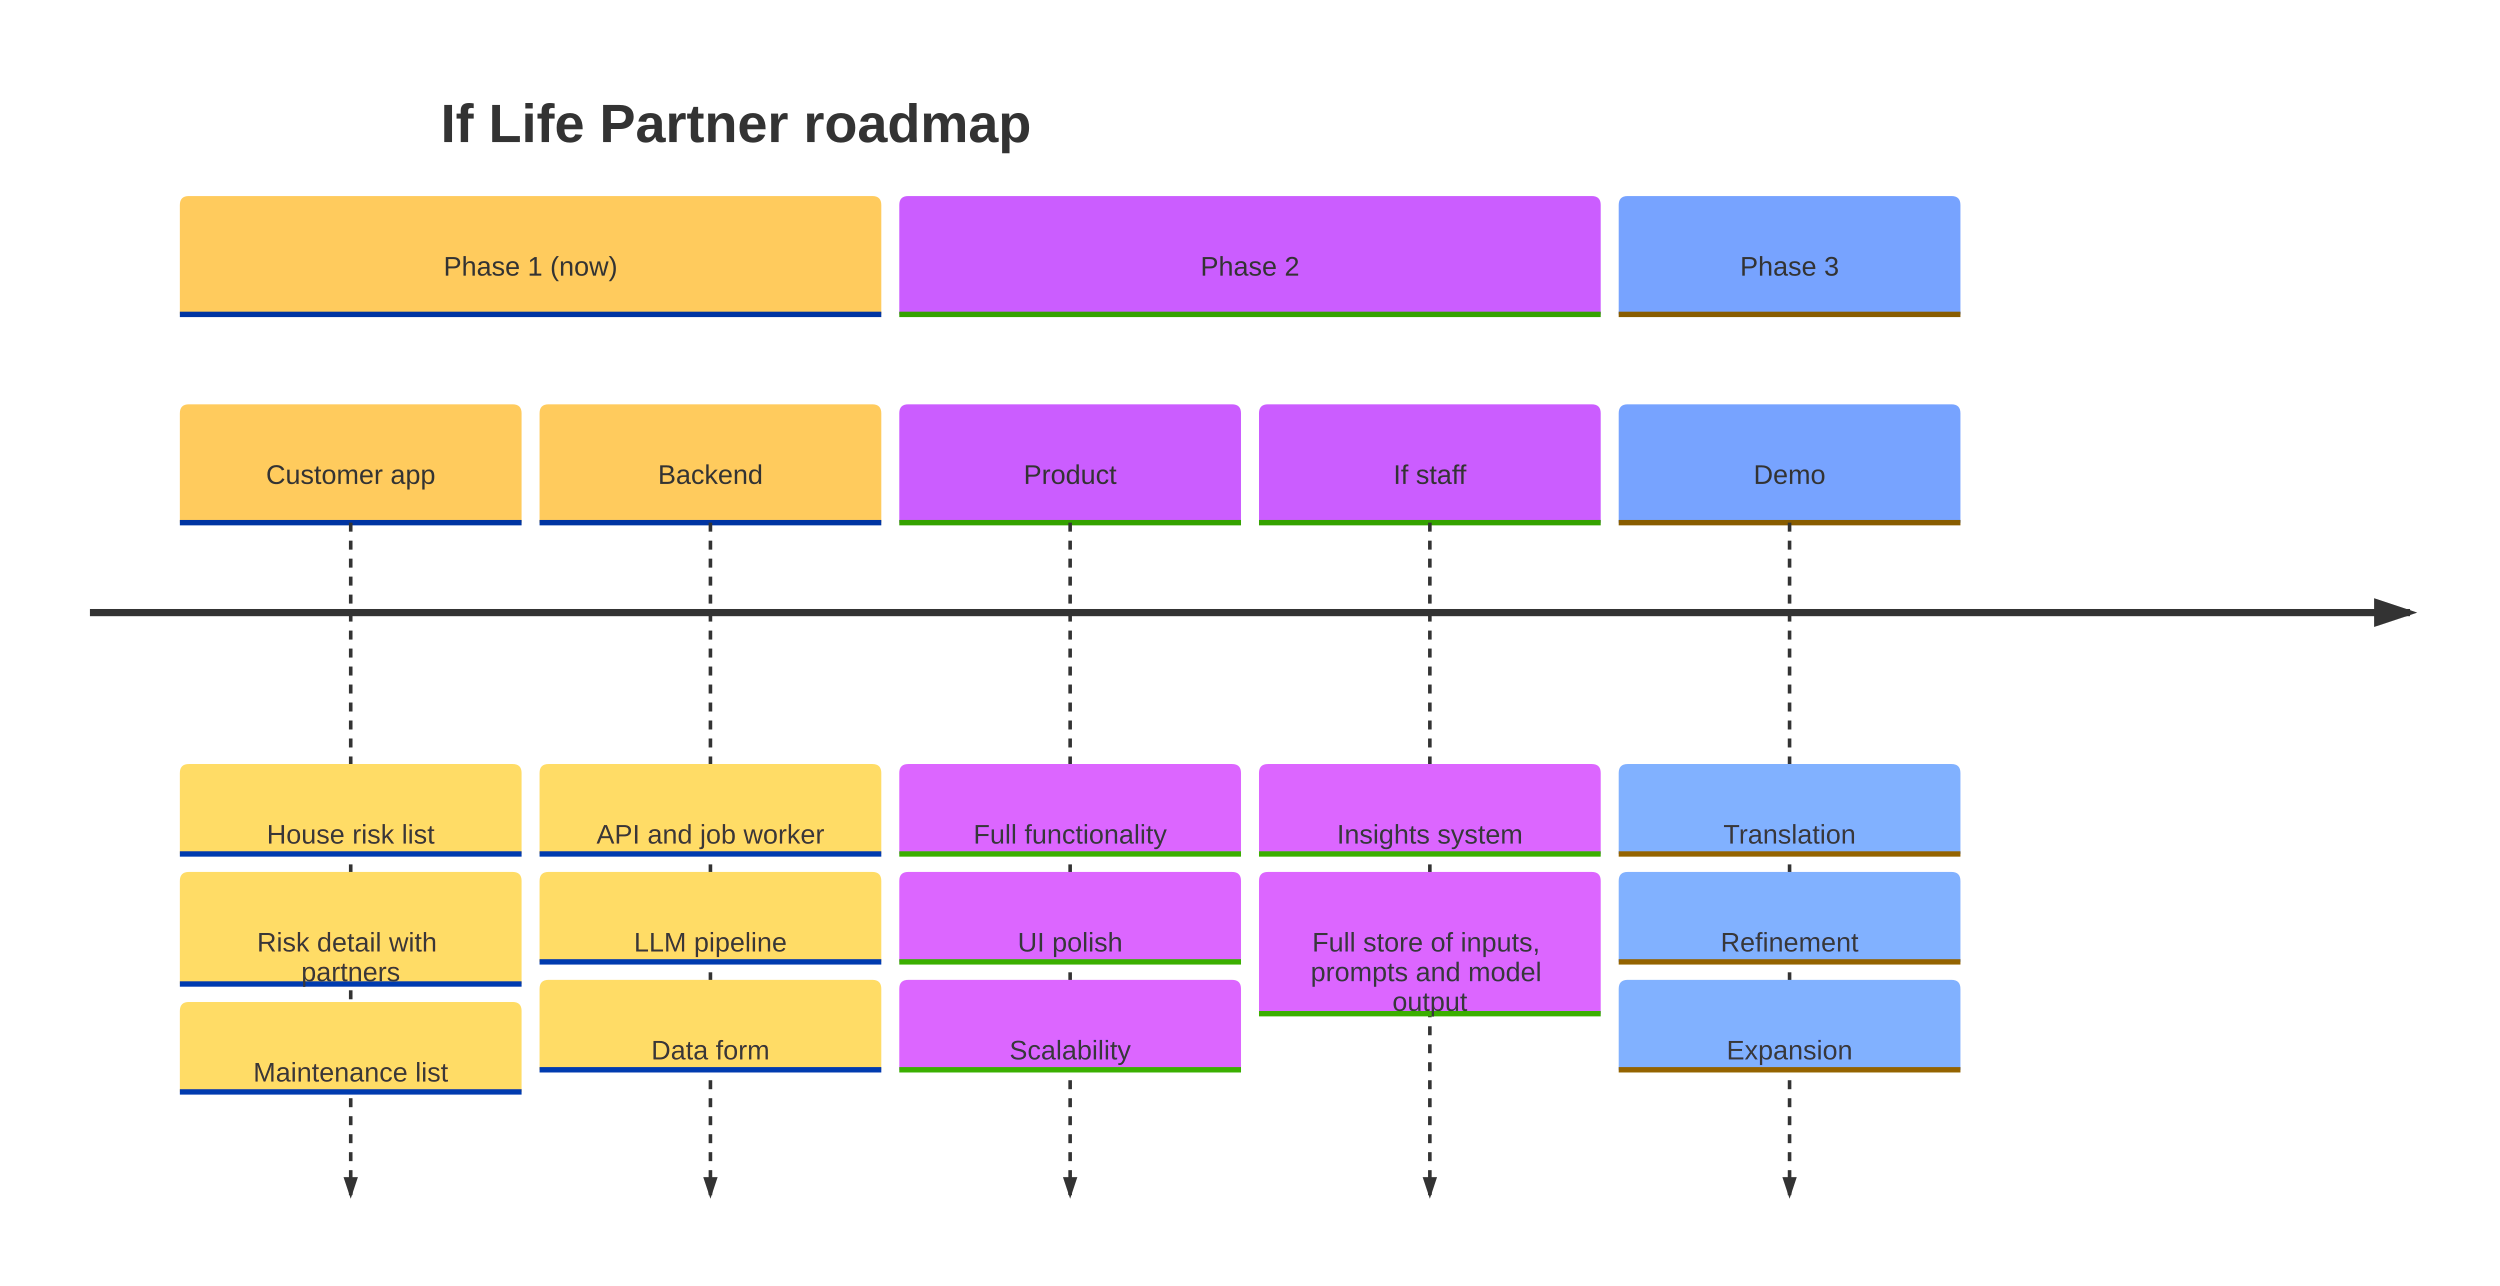
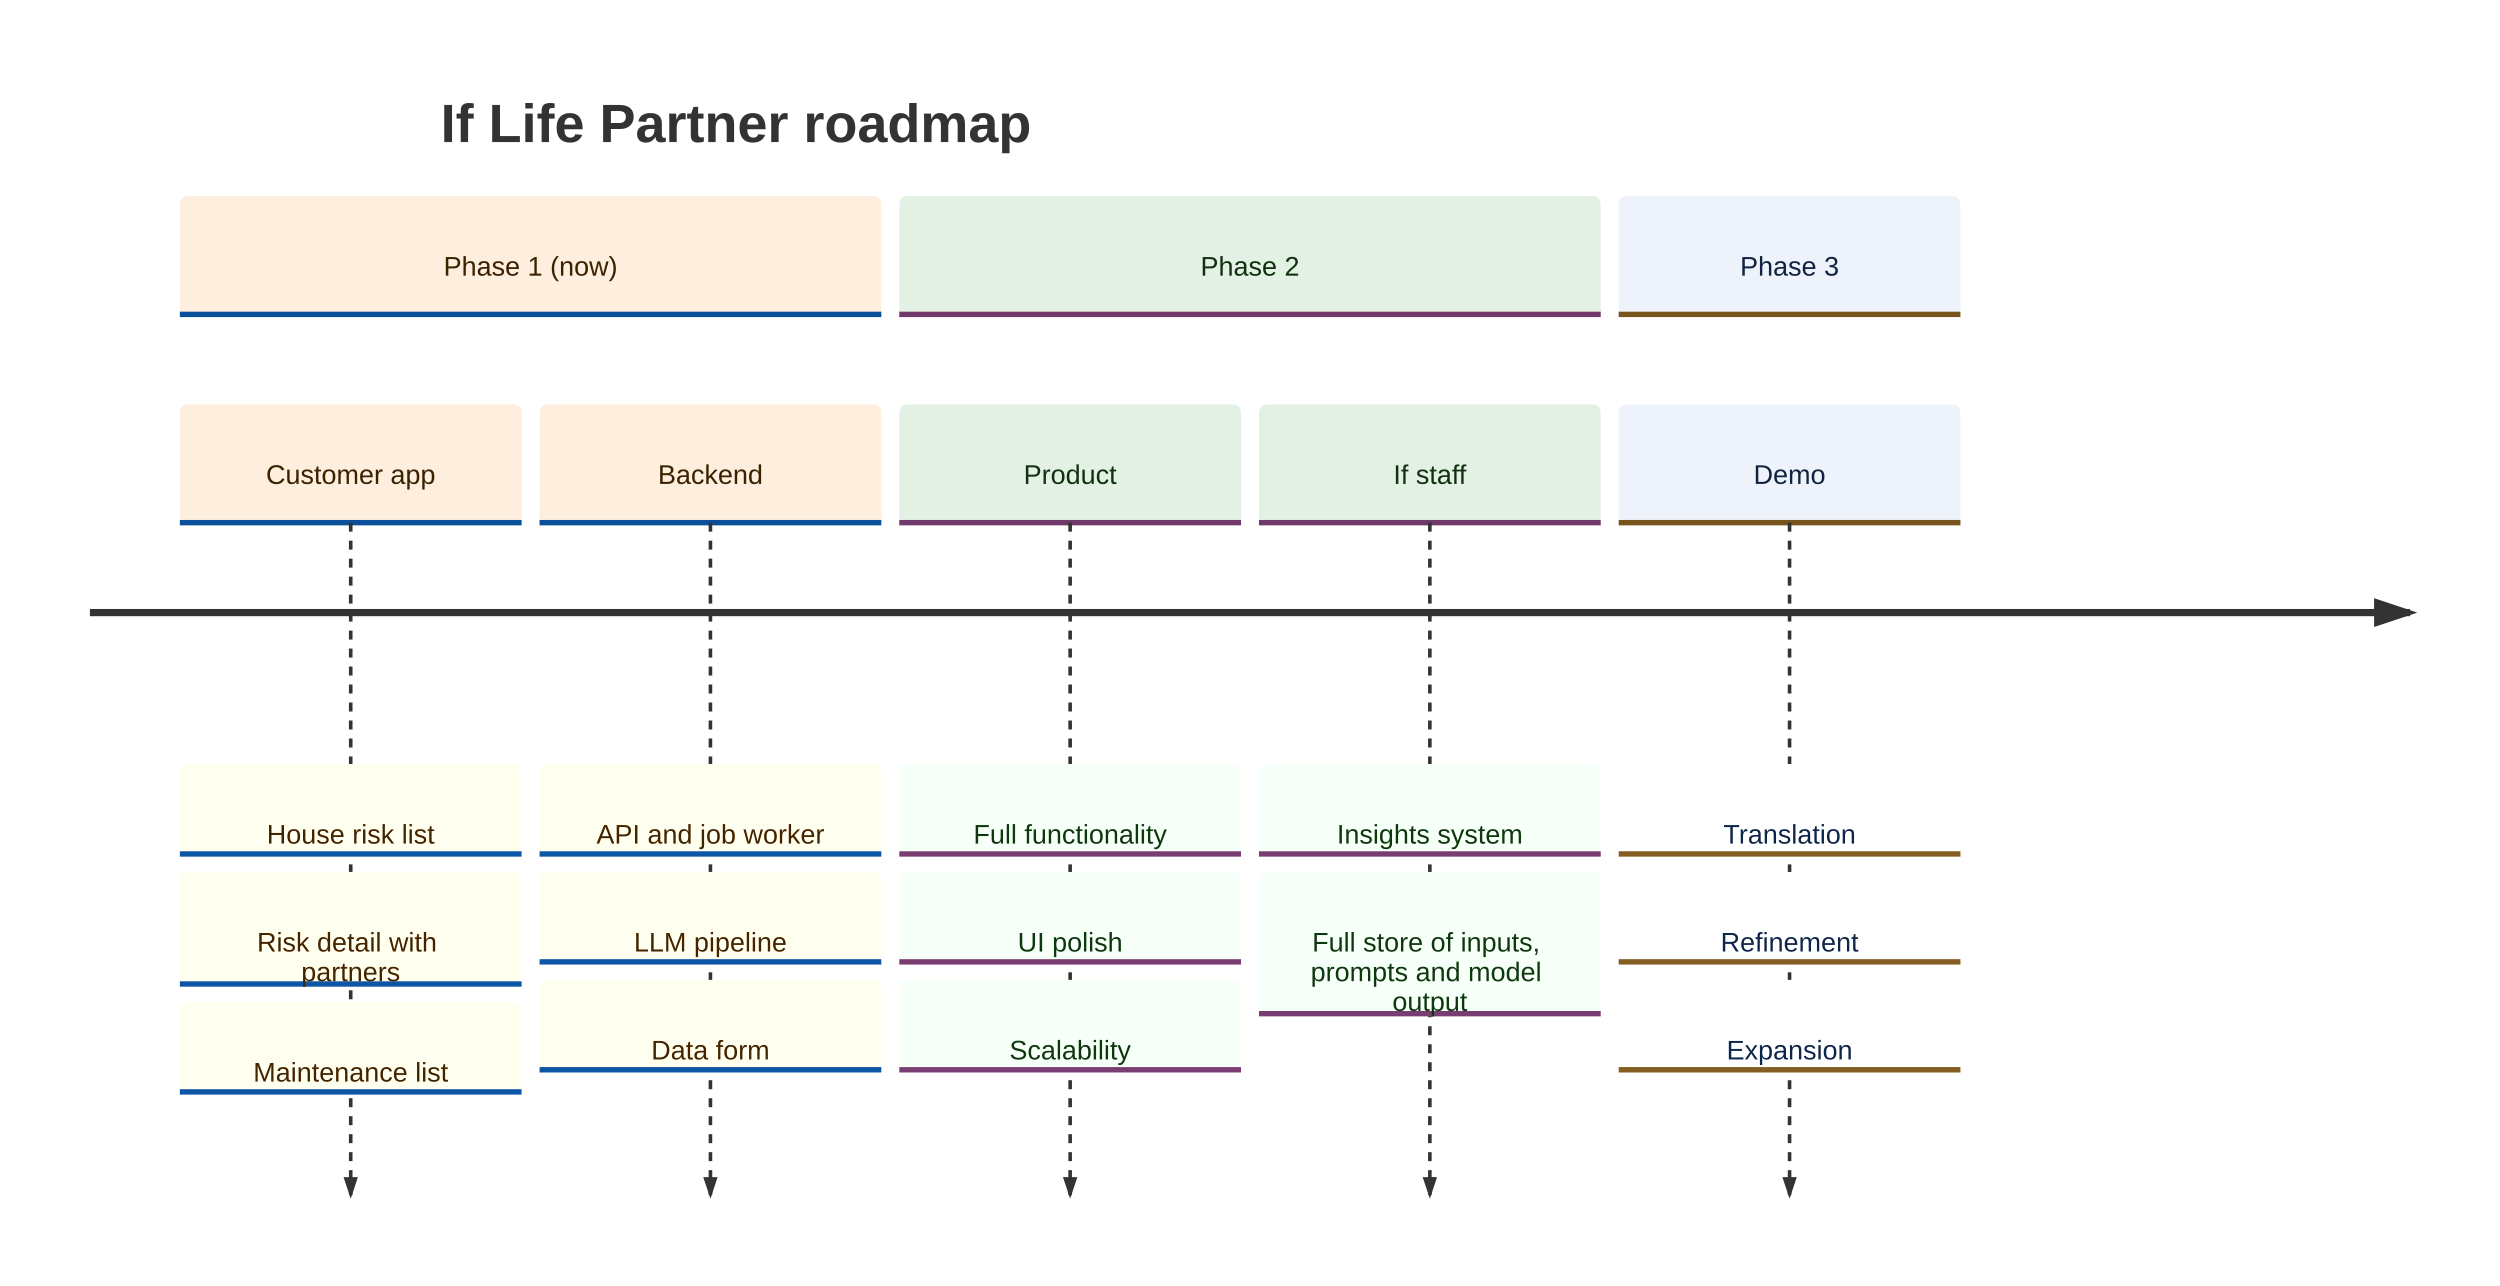
<svg xmlns="http://www.w3.org/2000/svg" id="my-svg" width="100%" style="max-width: 1390px; background-color: white;" viewBox="100 -59 1390 714.5" role="graphics-document document" aria-roledescription="timeline">
-   <style>#my-svg{font-family:"trebuchet ms",verdana,arial,sans-serif;font-size:15px;fill:#333;}@keyframes edge-animation-frame{from{stroke-dashoffset:0;}}@keyframes dash{to{stroke-dashoffset:0;}}#my-svg .edge-animation-slow{stroke-dasharray:9,5!important;stroke-dashoffset:900;animation:dash 50s linear infinite;stroke-linecap:round;}#my-svg .edge-animation-fast{stroke-dasharray:9,5!important;stroke-dashoffset:900;animation:dash 20s linear infinite;stroke-linecap:round;}#my-svg .error-icon{fill:hsl(220.588, 100%, 98.333%);}#my-svg .error-text{fill:rgb(8.5, 5.75, 0);stroke:rgb(8.5, 5.75, 0);}#my-svg .edge-thickness-normal{stroke-width:1px;}#my-svg .edge-thickness-thick{stroke-width:3.5px;}#my-svg .edge-pattern-solid{stroke-dasharray:0;}#my-svg .edge-thickness-invisible{stroke-width:0;fill:none;}#my-svg .edge-pattern-dashed{stroke-dasharray:3;}#my-svg .edge-pattern-dotted{stroke-dasharray:2;}#my-svg .marker{fill:#0b0b0b;stroke:#0b0b0b;}#my-svg .marker.cross{stroke:#0b0b0b;}#my-svg svg{font-family:"trebuchet ms",verdana,arial,sans-serif;font-size:15px;}#my-svg p{margin:0;}#my-svg .edge{stroke-width:3;}#my-svg .section--1 rect,#my-svg .section--1 path,#my-svg .section--1 circle,#my-svg .section--1 path{fill:hsl(40.588, 100%, 68.333%);}#my-svg .section--1 text{fill:#333;}#my-svg .node-icon--1{font-size:40px;color:#333;}#my-svg .section-edge--1{stroke:hsl(40.588, 100%, 68.333%);}#my-svg .edge-depth--1{stroke-width:17;}#my-svg .section--1 line{stroke:rgb(0, 52.25, 161.5);stroke-width:3;}#my-svg .lineWrapper line{stroke:#333;}#my-svg .disabled,#my-svg .disabled circle,#my-svg .disabled text{fill:lightgray;}#my-svg .disabled text{fill:#efefef;}#my-svg .section-0 rect,#my-svg .section-0 path,#my-svg .section-0 circle,#my-svg .section-0 path{fill:hsl(-79.412, 100%, 68.333%);}#my-svg .section-0 text{fill:#333;}#my-svg .node-icon-0{font-size:40px;color:#333;}#my-svg .section-edge-0{stroke:hsl(-79.412, 100%, 68.333%);}#my-svg .edge-depth-0{stroke-width:14;}#my-svg .section-0 line{stroke:rgb(52.25, 161.5, 0);stroke-width:3;}#my-svg .lineWrapper line{stroke:#333;}#my-svg .disabled,#my-svg .disabled circle,#my-svg .disabled text{fill:lightgray;}#my-svg .disabled text{fill:#efefef;}#my-svg .section-1 rect,#my-svg .section-1 path,#my-svg .section-1 circle,#my-svg .section-1 path{fill:hsl(220.588, 100%, 73.333%);}#my-svg .section-1 text{fill:#333;}#my-svg .node-icon-1{font-size:40px;color:#333;}#my-svg .section-edge-1{stroke:hsl(220.588, 100%, 73.333%);}#my-svg .edge-depth-1{stroke-width:11;}#my-svg .section-1 line{stroke:rgb(136, 92, 0);stroke-width:3;}#my-svg .lineWrapper line{stroke:#333;}#my-svg .disabled,#my-svg .disabled circle,#my-svg .disabled text{fill:lightgray;}#my-svg .disabled text{fill:#efefef;}#my-svg .section-2 rect,#my-svg .section-2 path,#my-svg .section-2 circle,#my-svg .section-2 path{fill:hsl(70.588, 100%, 68.333%);}#my-svg .section-2 text{fill:#333;}#my-svg .node-icon-2{font-size:40px;color:#333;}#my-svg .section-edge-2{stroke:hsl(70.588, 100%, 68.333%);}#my-svg .edge-depth-2{stroke-width:8;}#my-svg .section-2 line{stroke:rgb(28.5, 0, 161.5);stroke-width:3;}#my-svg .lineWrapper line{stroke:#333;}#my-svg .disabled,#my-svg .disabled circle,#my-svg .disabled text{fill:lightgray;}#my-svg .disabled text{fill:#efefef;}#my-svg .section-3 rect,#my-svg .section-3 path,#my-svg .section-3 circle,#my-svg .section-3 path{fill:hsl(100.588, 100%, 68.333%);}#my-svg .section-3 text{fill:#333;}#my-svg .node-icon-3{font-size:40px;color:#333;}#my-svg .section-edge-3{stroke:hsl(100.588, 100%, 68.333%);}#my-svg .edge-depth-3{stroke-width:5;}#my-svg .section-3 line{stroke:rgb(109.25, 0, 161.5);stroke-width:3;}#my-svg .lineWrapper line{stroke:#333;}#my-svg .disabled,#my-svg .disabled circle,#my-svg .disabled text{fill:lightgray;}#my-svg .disabled text{fill:#efefef;}#my-svg .section-4 rect,#my-svg .section-4 path,#my-svg .section-4 circle,#my-svg .section-4 path{fill:hsl(130.588, 100%, 68.333%);}#my-svg .section-4 text{fill:#333;}#my-svg .node-icon-4{font-size:40px;color:#333;}#my-svg .section-edge-4{stroke:hsl(130.588, 100%, 68.333%);}#my-svg .edge-depth-4{stroke-width:2;}#my-svg .section-4 line{stroke:rgb(161.5, 0, 133);stroke-width:3;}#my-svg .lineWrapper line{stroke:#333;}#my-svg .disabled,#my-svg .disabled circle,#my-svg .disabled text{fill:lightgray;}#my-svg .disabled text{fill:#efefef;}#my-svg .section-5 rect,#my-svg .section-5 path,#my-svg .section-5 circle,#my-svg .section-5 path{fill:hsl(160.588, 100%, 68.333%);}#my-svg .section-5 text{fill:#333;}#my-svg .node-icon-5{font-size:40px;color:#333;}#my-svg .section-edge-5{stroke:hsl(160.588, 100%, 68.333%);}#my-svg .edge-depth-5{stroke-width:-1;}#my-svg .section-5 line{stroke:rgb(161.5, 0, 52.25);stroke-width:3;}#my-svg .lineWrapper line{stroke:#333;}#my-svg .disabled,#my-svg .disabled circle,#my-svg .disabled text{fill:lightgray;}#my-svg .disabled text{fill:#efefef;}#my-svg .section-6 rect,#my-svg .section-6 path,#my-svg .section-6 circle,#my-svg .section-6 path{fill:hsl(190.588, 100%, 68.333%);}#my-svg .section-6 text{fill:#333;}#my-svg .node-icon-6{font-size:40px;color:#333;}#my-svg .section-edge-6{stroke:hsl(190.588, 100%, 68.333%);}#my-svg .edge-depth-6{stroke-width:-4;}#my-svg .section-6 line{stroke:rgb(161.5, 28.5, 0);stroke-width:3;}#my-svg .lineWrapper line{stroke:#333;}#my-svg .disabled,#my-svg .disabled circle,#my-svg .disabled text{fill:lightgray;}#my-svg .disabled text{fill:#efefef;}#my-svg .section-7 rect,#my-svg .section-7 path,#my-svg .section-7 circle,#my-svg .section-7 path{fill:hsl(250.588, 100%, 75%);}#my-svg .section-7 text{fill:#333;}#my-svg .node-icon-7{font-size:40px;color:#333;}#my-svg .section-edge-7{stroke:hsl(250.588, 100%, 75%);}#my-svg .edge-depth-7{stroke-width:-7;}#my-svg .section-7 line{stroke:rgb(105, 127.5, 0);stroke-width:3;}#my-svg .lineWrapper line{stroke:#333;}#my-svg .disabled,#my-svg .disabled circle,#my-svg .disabled text{fill:lightgray;}#my-svg .disabled text{fill:#efefef;}#my-svg .section-8 rect,#my-svg .section-8 path,#my-svg .section-8 circle,#my-svg .section-8 path{fill:hsl(310.588, 100%, 68.333%);}#my-svg .section-8 text{fill:#333;}#my-svg .node-icon-8{font-size:40px;color:#333;}#my-svg .section-edge-8{stroke:hsl(310.588, 100%, 68.333%);}#my-svg .edge-depth-8{stroke-width:-10;}#my-svg .section-8 line{stroke:rgb(0, 161.5, 28.5);stroke-width:3;}#my-svg .lineWrapper line{stroke:#333;}#my-svg .disabled,#my-svg .disabled circle,#my-svg .disabled text{fill:lightgray;}#my-svg .disabled text{fill:#efefef;}#my-svg .section-9 rect,#my-svg .section-9 path,#my-svg .section-9 circle,#my-svg .section-9 path{fill:hsl(340.588, 100%, 68.333%);}#my-svg .section-9 text{fill:#333;}#my-svg .node-icon-9{font-size:40px;color:#333;}#my-svg .section-edge-9{stroke:hsl(340.588, 100%, 68.333%);}#my-svg .edge-depth-9{stroke-width:-13;}#my-svg .section-9 line{stroke:rgb(0, 161.5, 109.25);stroke-width:3;}#my-svg .lineWrapper line{stroke:#333;}#my-svg .disabled,#my-svg .disabled circle,#my-svg .disabled text{fill:lightgray;}#my-svg .disabled text{fill:#efefef;}#my-svg .section-10 rect,#my-svg .section-10 path,#my-svg .section-10 circle,#my-svg .section-10 path{fill:hsl(10.588, 100%, 68.333%);}#my-svg .section-10 text{fill:#333;}#my-svg .node-icon-10{font-size:40px;color:#333;}#my-svg .section-edge-10{stroke:hsl(10.588, 100%, 68.333%);}#my-svg .edge-depth-10{stroke-width:-16;}#my-svg .section-10 line{stroke:rgb(0, 133, 161.5);stroke-width:3;}#my-svg .lineWrapper line{stroke:#333;}#my-svg .disabled,#my-svg .disabled circle,#my-svg .disabled text{fill:lightgray;}#my-svg .disabled text{fill:#efefef;}#my-svg .section-root rect,#my-svg .section-root path,#my-svg .section-root circle{fill:hsl(40.588, 100%, 68.333%);}#my-svg .section-root text{fill:#333;}#my-svg .icon-container{height:100%;display:flex;justify-content:center;align-items:center;}#my-svg .edge{fill:none;}#my-svg .eventWrapper{filter:brightness(120%);}#my-svg :root{--mermaid-font-family:"trebuchet ms",verdana,arial,sans-serif;}</style>
+   <style>#my-svg{font-family:"trebuchet ms",verdana,arial,sans-serif;font-size:15px;fill:#333;}@keyframes edge-animation-frame{from{stroke-dashoffset:0;}}@keyframes dash{to{stroke-dashoffset:0;}}#my-svg .edge-animation-slow{stroke-dasharray:9,5!important;stroke-dashoffset:900;animation:dash 50s linear infinite;stroke-linecap:round;}#my-svg .edge-animation-fast{stroke-dasharray:9,5!important;stroke-dashoffset:900;animation:dash 20s linear infinite;stroke-linecap:round;}#my-svg .error-icon{fill:hsl(220.588, 100%, 98.333%);}#my-svg .error-text{fill:rgb(8.5, 5.75, 0);stroke:rgb(8.5, 5.75, 0);}#my-svg .edge-thickness-normal{stroke-width:1px;}#my-svg .edge-thickness-thick{stroke-width:3.5px;}#my-svg .edge-pattern-solid{stroke-dasharray:0;}#my-svg .edge-thickness-invisible{stroke-width:0;fill:none;}#my-svg .edge-pattern-dashed{stroke-dasharray:3;}#my-svg .edge-pattern-dotted{stroke-dasharray:2;}#my-svg .marker{fill:#0b0b0b;stroke:#0b0b0b;}#my-svg .marker.cross{stroke:#0b0b0b;}#my-svg svg{font-family:"trebuchet ms",verdana,arial,sans-serif;font-size:15px;}#my-svg p{margin:0;}#my-svg .edge{stroke-width:3;}#my-svg .section--1 rect,#my-svg .section--1 path,#my-svg .section--1 circle,#my-svg .section--1 path{fill:#fdeede;}#my-svg .section--1 text{fill:#3a2100;}#my-svg .node-icon--1{font-size:40px;color:#3a2100;}#my-svg .section-edge--1{stroke:#fdeede;}#my-svg .edge-depth--1{stroke-width:17;}#my-svg .section--1 line{stroke:rgb(9.286, 78.929, 153.214);stroke-width:3;}#my-svg .lineWrapper line{stroke:#3a2100;}#my-svg .disabled,#my-svg .disabled circle,#my-svg .disabled text{fill:lightgray;}#my-svg .disabled text{fill:#efefef;}#my-svg .section-0 rect,#my-svg .section-0 path,#my-svg .section-0 circle,#my-svg .section-0 path{fill:#e3f1e5;}#my-svg .section-0 text{fill:#10300f;}#my-svg .node-icon-0{font-size:40px;color:#10300f;}#my-svg .section-edge-0{stroke:#e3f1e5;}#my-svg .edge-depth-0{stroke-width:14;}#my-svg .section-0 line{stroke:rgb(113, 56.5, 104.929);stroke-width:3;}#my-svg .lineWrapper line{stroke:#10300f;}#my-svg .disabled,#my-svg .disabled circle,#my-svg .disabled text{fill:lightgray;}#my-svg .disabled text{fill:#efefef;}#my-svg .section-1 rect,#my-svg .section-1 path,#my-svg .section-1 circle,#my-svg .section-1 path{fill:#eef3fb;}#my-svg .section-1 text{fill:#10233f;}#my-svg .node-icon-1{font-size:40px;color:#10233f;}#my-svg .section-edge-1{stroke:#eef3fb;}#my-svg .edge-depth-1{stroke-width:11;}#my-svg .section-1 line{stroke:rgb(120.214, 84.857, 28.286);stroke-width:3;}#my-svg .lineWrapper line{stroke:#10233f;}#my-svg .disabled,#my-svg .disabled circle,#my-svg .disabled text{fill:lightgray;}#my-svg .disabled text{fill:#efefef;}#my-svg .section-2 rect,#my-svg .section-2 path,#my-svg .section-2 circle,#my-svg .section-2 path{fill:hsl(70.588, 100%, 68.333%);}#my-svg .section-2 text{fill:#333;}#my-svg .node-icon-2{font-size:40px;color:#333;}#my-svg .section-edge-2{stroke:hsl(70.588, 100%, 68.333%);}#my-svg .edge-depth-2{stroke-width:8;}#my-svg .section-2 line{stroke:rgb(28.5, 0, 161.5);stroke-width:3;}#my-svg .lineWrapper line{stroke:#333;}#my-svg .disabled,#my-svg .disabled circle,#my-svg .disabled text{fill:lightgray;}#my-svg .disabled text{fill:#efefef;}#my-svg .section-3 rect,#my-svg .section-3 path,#my-svg .section-3 circle,#my-svg .section-3 path{fill:hsl(100.588, 100%, 68.333%);}#my-svg .section-3 text{fill:#333;}#my-svg .node-icon-3{font-size:40px;color:#333;}#my-svg .section-edge-3{stroke:hsl(100.588, 100%, 68.333%);}#my-svg .edge-depth-3{stroke-width:5;}#my-svg .section-3 line{stroke:rgb(109.25, 0, 161.5);stroke-width:3;}#my-svg .lineWrapper line{stroke:#333;}#my-svg .disabled,#my-svg .disabled circle,#my-svg .disabled text{fill:lightgray;}#my-svg .disabled text{fill:#efefef;}#my-svg .section-4 rect,#my-svg .section-4 path,#my-svg .section-4 circle,#my-svg .section-4 path{fill:hsl(130.588, 100%, 68.333%);}#my-svg .section-4 text{fill:#333;}#my-svg .node-icon-4{font-size:40px;color:#333;}#my-svg .section-edge-4{stroke:hsl(130.588, 100%, 68.333%);}#my-svg .edge-depth-4{stroke-width:2;}#my-svg .section-4 line{stroke:rgb(161.5, 0, 133);stroke-width:3;}#my-svg .lineWrapper line{stroke:#333;}#my-svg .disabled,#my-svg .disabled circle,#my-svg .disabled text{fill:lightgray;}#my-svg .disabled text{fill:#efefef;}#my-svg .section-5 rect,#my-svg .section-5 path,#my-svg .section-5 circle,#my-svg .section-5 path{fill:hsl(160.588, 100%, 68.333%);}#my-svg .section-5 text{fill:#333;}#my-svg .node-icon-5{font-size:40px;color:#333;}#my-svg .section-edge-5{stroke:hsl(160.588, 100%, 68.333%);}#my-svg .edge-depth-5{stroke-width:-1;}#my-svg .section-5 line{stroke:rgb(161.5, 0, 52.25);stroke-width:3;}#my-svg .lineWrapper line{stroke:#333;}#my-svg .disabled,#my-svg .disabled circle,#my-svg .disabled text{fill:lightgray;}#my-svg .disabled text{fill:#efefef;}#my-svg .section-6 rect,#my-svg .section-6 path,#my-svg .section-6 circle,#my-svg .section-6 path{fill:hsl(190.588, 100%, 68.333%);}#my-svg .section-6 text{fill:#333;}#my-svg .node-icon-6{font-size:40px;color:#333;}#my-svg .section-edge-6{stroke:hsl(190.588, 100%, 68.333%);}#my-svg .edge-depth-6{stroke-width:-4;}#my-svg .section-6 line{stroke:rgb(161.5, 28.5, 0);stroke-width:3;}#my-svg .lineWrapper line{stroke:#333;}#my-svg .disabled,#my-svg .disabled circle,#my-svg .disabled text{fill:lightgray;}#my-svg .disabled text{fill:#efefef;}#my-svg .section-7 rect,#my-svg .section-7 path,#my-svg .section-7 circle,#my-svg .section-7 path{fill:hsl(250.588, 100%, 75%);}#my-svg .section-7 text{fill:#333;}#my-svg .node-icon-7{font-size:40px;color:#333;}#my-svg .section-edge-7{stroke:hsl(250.588, 100%, 75%);}#my-svg .edge-depth-7{stroke-width:-7;}#my-svg .section-7 line{stroke:rgb(105, 127.5, 0);stroke-width:3;}#my-svg .lineWrapper line{stroke:#333;}#my-svg .disabled,#my-svg .disabled circle,#my-svg .disabled text{fill:lightgray;}#my-svg .disabled text{fill:#efefef;}#my-svg .section-8 rect,#my-svg .section-8 path,#my-svg .section-8 circle,#my-svg .section-8 path{fill:hsl(310.588, 100%, 68.333%);}#my-svg .section-8 text{fill:#333;}#my-svg .node-icon-8{font-size:40px;color:#333;}#my-svg .section-edge-8{stroke:hsl(310.588, 100%, 68.333%);}#my-svg .edge-depth-8{stroke-width:-10;}#my-svg .section-8 line{stroke:rgb(0, 161.5, 28.5);stroke-width:3;}#my-svg .lineWrapper line{stroke:#333;}#my-svg .disabled,#my-svg .disabled circle,#my-svg .disabled text{fill:lightgray;}#my-svg .disabled text{fill:#efefef;}#my-svg .section-9 rect,#my-svg .section-9 path,#my-svg .section-9 circle,#my-svg .section-9 path{fill:hsl(340.588, 100%, 68.333%);}#my-svg .section-9 text{fill:#333;}#my-svg .node-icon-9{font-size:40px;color:#333;}#my-svg .section-edge-9{stroke:hsl(340.588, 100%, 68.333%);}#my-svg .edge-depth-9{stroke-width:-13;}#my-svg .section-9 line{stroke:rgb(0, 161.5, 109.25);stroke-width:3;}#my-svg .lineWrapper line{stroke:#333;}#my-svg .disabled,#my-svg .disabled circle,#my-svg .disabled text{fill:lightgray;}#my-svg .disabled text{fill:#efefef;}#my-svg .section-10 rect,#my-svg .section-10 path,#my-svg .section-10 circle,#my-svg .section-10 path{fill:hsl(10.588, 100%, 68.333%);}#my-svg .section-10 text{fill:#333;}#my-svg .node-icon-10{font-size:40px;color:#333;}#my-svg .section-edge-10{stroke:hsl(10.588, 100%, 68.333%);}#my-svg .edge-depth-10{stroke-width:-16;}#my-svg .section-10 line{stroke:rgb(0, 133, 161.5);stroke-width:3;}#my-svg .lineWrapper line{stroke:#333;}#my-svg .disabled,#my-svg .disabled circle,#my-svg .disabled text{fill:lightgray;}#my-svg .disabled text{fill:#efefef;}#my-svg .section-root rect,#my-svg .section-root path,#my-svg .section-root circle{fill:hsl(40.588, 100%, 68.333%);}#my-svg .section-root text{fill:#333;}#my-svg .icon-container{height:100%;display:flex;justify-content:center;align-items:center;}#my-svg .edge{fill:none;}#my-svg .eventWrapper{filter:brightness(120%);}#my-svg :root{--mermaid-font-family:"trebuchet ms",verdana,arial,sans-serif;}</style>
  <g />
  <g />
  <defs>
    <marker id="arrowhead" refX="5" refY="2" markerWidth="6" markerHeight="4" orient="auto">
      <path d="M 0,0 V 4 L6,2 Z" />
    </marker>
  </defs>
  <g transform="translate(200, 50)">
    <g class="timeline-node section--1">
      <g>
        <path id="node-undefined" class="node-bkg node-undefined" d="M0 60.8 v-55.8 q0,-5 5,-5 h380 q5,0 5,5 v60.8 H0 Z" />
        <line class="node-line--1" x1="0" y1="65.8" x2="390" y2="65.8" />
      </g>
      <g transform="translate(195, 10)">
        <text dy="1em" alignment-baseline="middle" dominant-baseline="middle" text-anchor="middle">
          <tspan x="0" dy="1em">Phase   1   (now)</tspan>
        </text>
      </g>
    </g>
  </g>
  <g class="taskWrapper" transform="translate(200, 165.8)">
    <g class="timeline-node section--1">
      <g>
        <path id="node-undefined" class="node-bkg node-undefined" d="M0 60.8 v-55.8 q0,-5 5,-5 h180 q5,0 5,5 v60.8 H0 Z" />
        <line class="node-line--1" x1="0" y1="65.8" x2="190" y2="65.8" />
      </g>
      <g transform="translate(95, 10)">
        <text dy="1em" alignment-baseline="middle" dominant-baseline="middle" text-anchor="middle">
          <tspan x="0" dy="1em">Customer   app</tspan>
        </text>
      </g>
    </g>
  </g>
  <g class="lineWrapper">
    <line x1="295" y1="231.6" x2="295" y2="605.5" stroke-width="2" stroke="black" marker-end="url(#arrowhead)" stroke-dasharray="5,5" />
  </g>
  <g class="eventWrapper" transform="translate(200, 365.8)">
    <g class="timeline-node section--1">
      <g>
        <path id="node-undefined" class="node-bkg node-undefined" d="M0 45 v-40 q0,-5 5,-5 h180 q5,0 5,5 v45 H0 Z" />
        <line class="node-line--1" x1="0" y1="50" x2="190" y2="50" />
      </g>
      <g transform="translate(95, 10)">
        <text dy="1em" alignment-baseline="middle" dominant-baseline="middle" text-anchor="middle">
          <tspan x="0" dy="1em">House   risk   list</tspan>
        </text>
      </g>
    </g>
  </g>
  <g class="eventWrapper" transform="translate(200, 425.8)">
    <g class="timeline-node section--1">
      <g>
        <path id="node-undefined" class="node-bkg node-undefined" d="M0 57.3 v-52.3 q0,-5 5,-5 h180 q5,0 5,5 v57.3 H0 Z" />
        <line class="node-line--1" x1="0" y1="62.3" x2="190" y2="62.3" />
      </g>
      <g transform="translate(95, 10)">
        <text dy="1em" alignment-baseline="middle" dominant-baseline="middle" text-anchor="middle">
          <tspan x="0" dy="1em">Risk   detail   with</tspan>
          <tspan x="0" dy="1.1em">partners</tspan>
        </text>
      </g>
    </g>
  </g>
  <g class="eventWrapper" transform="translate(200, 498.1)">
    <g class="timeline-node section--1">
      <g>
        <path id="node-undefined" class="node-bkg node-undefined" d="M0 45 v-40 q0,-5 5,-5 h180 q5,0 5,5 v45 H0 Z" />
        <line class="node-line--1" x1="0" y1="50" x2="190" y2="50" />
      </g>
      <g transform="translate(95, 10)">
        <text dy="1em" alignment-baseline="middle" dominant-baseline="middle" text-anchor="middle">
          <tspan x="0" dy="1em">Maintenance   list</tspan>
        </text>
      </g>
    </g>
  </g>
  <g class="taskWrapper" transform="translate(400, 165.8)">
    <g class="timeline-node section--1">
      <g>
        <path id="node-undefined" class="node-bkg node-undefined" d="M0 60.8 v-55.8 q0,-5 5,-5 h180 q5,0 5,5 v60.8 H0 Z" />
        <line class="node-line--1" x1="0" y1="65.8" x2="190" y2="65.8" />
      </g>
      <g transform="translate(95, 10)">
        <text dy="1em" alignment-baseline="middle" dominant-baseline="middle" text-anchor="middle">
          <tspan x="0" dy="1em">Backend</tspan>
        </text>
      </g>
    </g>
  </g>
  <g class="lineWrapper">
    <line x1="495" y1="231.6" x2="495" y2="605.5" stroke-width="2" stroke="black" marker-end="url(#arrowhead)" stroke-dasharray="5,5" />
  </g>
  <g class="eventWrapper" transform="translate(400, 365.8)">
    <g class="timeline-node section--1">
      <g>
        <path id="node-undefined" class="node-bkg node-undefined" d="M0 45 v-40 q0,-5 5,-5 h180 q5,0 5,5 v45 H0 Z" />
        <line class="node-line--1" x1="0" y1="50" x2="190" y2="50" />
      </g>
      <g transform="translate(95, 10)">
        <text dy="1em" alignment-baseline="middle" dominant-baseline="middle" text-anchor="middle">
          <tspan x="0" dy="1em">API   and   job   worker</tspan>
        </text>
      </g>
    </g>
  </g>
  <g class="eventWrapper" transform="translate(400, 425.8)">
    <g class="timeline-node section--1">
      <g>
        <path id="node-undefined" class="node-bkg node-undefined" d="M0 45 v-40 q0,-5 5,-5 h180 q5,0 5,5 v45 H0 Z" />
        <line class="node-line--1" x1="0" y1="50" x2="190" y2="50" />
      </g>
      <g transform="translate(95, 10)">
        <text dy="1em" alignment-baseline="middle" dominant-baseline="middle" text-anchor="middle">
          <tspan x="0" dy="1em">LLM   pipeline</tspan>
        </text>
      </g>
    </g>
  </g>
  <g class="eventWrapper" transform="translate(400, 485.8)">
    <g class="timeline-node section--1">
      <g>
        <path id="node-undefined" class="node-bkg node-undefined" d="M0 45 v-40 q0,-5 5,-5 h180 q5,0 5,5 v45 H0 Z" />
        <line class="node-line--1" x1="0" y1="50" x2="190" y2="50" />
      </g>
      <g transform="translate(95, 10)">
        <text dy="1em" alignment-baseline="middle" dominant-baseline="middle" text-anchor="middle">
          <tspan x="0" dy="1em">Data   form</tspan>
        </text>
      </g>
    </g>
  </g>
  <g transform="translate(600, 50)">
    <g class="timeline-node section-0">
      <g>
        <path id="node-undefined" class="node-bkg node-undefined" d="M0 60.8 v-55.8 q0,-5 5,-5 h380 q5,0 5,5 v60.8 H0 Z" />
        <line class="node-line-0" x1="0" y1="65.8" x2="390" y2="65.8" />
      </g>
      <g transform="translate(195, 10)">
        <text dy="1em" alignment-baseline="middle" dominant-baseline="middle" text-anchor="middle">
          <tspan x="0" dy="1em">Phase   2</tspan>
        </text>
      </g>
    </g>
  </g>
  <g class="taskWrapper" transform="translate(600, 165.8)">
    <g class="timeline-node section-0">
      <g>
        <path id="node-undefined" class="node-bkg node-undefined" d="M0 60.8 v-55.8 q0,-5 5,-5 h180 q5,0 5,5 v60.8 H0 Z" />
        <line class="node-line-0" x1="0" y1="65.8" x2="190" y2="65.8" />
      </g>
      <g transform="translate(95, 10)">
        <text dy="1em" alignment-baseline="middle" dominant-baseline="middle" text-anchor="middle">
          <tspan x="0" dy="1em">Product</tspan>
        </text>
      </g>
    </g>
  </g>
  <g class="lineWrapper">
    <line x1="695" y1="231.6" x2="695" y2="605.5" stroke-width="2" stroke="black" marker-end="url(#arrowhead)" stroke-dasharray="5,5" />
  </g>
  <g class="eventWrapper" transform="translate(600, 365.8)">
    <g class="timeline-node section-0">
      <g>
        <path id="node-undefined" class="node-bkg node-undefined" d="M0 45 v-40 q0,-5 5,-5 h180 q5,0 5,5 v45 H0 Z" />
        <line class="node-line-0" x1="0" y1="50" x2="190" y2="50" />
      </g>
      <g transform="translate(95, 10)">
        <text dy="1em" alignment-baseline="middle" dominant-baseline="middle" text-anchor="middle">
          <tspan x="0" dy="1em">Full   functionality</tspan>
        </text>
      </g>
    </g>
  </g>
  <g class="eventWrapper" transform="translate(600, 425.8)">
    <g class="timeline-node section-0">
      <g>
        <path id="node-undefined" class="node-bkg node-undefined" d="M0 45 v-40 q0,-5 5,-5 h180 q5,0 5,5 v45 H0 Z" />
        <line class="node-line-0" x1="0" y1="50" x2="190" y2="50" />
      </g>
      <g transform="translate(95, 10)">
        <text dy="1em" alignment-baseline="middle" dominant-baseline="middle" text-anchor="middle">
          <tspan x="0" dy="1em">UI   polish</tspan>
        </text>
      </g>
    </g>
  </g>
  <g class="eventWrapper" transform="translate(600, 485.8)">
    <g class="timeline-node section-0">
      <g>
        <path id="node-undefined" class="node-bkg node-undefined" d="M0 45 v-40 q0,-5 5,-5 h180 q5,0 5,5 v45 H0 Z" />
        <line class="node-line-0" x1="0" y1="50" x2="190" y2="50" />
      </g>
      <g transform="translate(95, 10)">
        <text dy="1em" alignment-baseline="middle" dominant-baseline="middle" text-anchor="middle">
          <tspan x="0" dy="1em">Scalability</tspan>
        </text>
      </g>
    </g>
  </g>
  <g class="taskWrapper" transform="translate(800, 165.8)">
    <g class="timeline-node section-0">
      <g>
        <path id="node-undefined" class="node-bkg node-undefined" d="M0 60.8 v-55.8 q0,-5 5,-5 h180 q5,0 5,5 v60.8 H0 Z" />
        <line class="node-line-0" x1="0" y1="65.8" x2="190" y2="65.8" />
      </g>
      <g transform="translate(95, 10)">
        <text dy="1em" alignment-baseline="middle" dominant-baseline="middle" text-anchor="middle">
          <tspan x="0" dy="1em">If   staff</tspan>
        </text>
      </g>
    </g>
  </g>
  <g class="lineWrapper">
    <line x1="895" y1="231.6" x2="895" y2="605.5" stroke-width="2" stroke="black" marker-end="url(#arrowhead)" stroke-dasharray="5,5" />
  </g>
  <g class="eventWrapper" transform="translate(800, 365.8)">
    <g class="timeline-node section-0">
      <g>
        <path id="node-undefined" class="node-bkg node-undefined" d="M0 45 v-40 q0,-5 5,-5 h180 q5,0 5,5 v45 H0 Z" />
        <line class="node-line-0" x1="0" y1="50" x2="190" y2="50" />
      </g>
      <g transform="translate(95, 10)">
        <text dy="1em" alignment-baseline="middle" dominant-baseline="middle" text-anchor="middle">
          <tspan x="0" dy="1em">Insights   system</tspan>
        </text>
      </g>
    </g>
  </g>
  <g class="eventWrapper" transform="translate(800, 425.8)">
    <g class="timeline-node section-0">
      <g>
        <path id="node-undefined" class="node-bkg node-undefined" d="M0 73.8 v-68.8 q0,-5 5,-5 h180 q5,0 5,5 v73.8 H0 Z" />
        <line class="node-line-0" x1="0" y1="78.8" x2="190" y2="78.8" />
      </g>
      <g transform="translate(95, 10)">
        <text dy="1em" alignment-baseline="middle" dominant-baseline="middle" text-anchor="middle">
          <tspan x="0" dy="1em">Full   store   of   inputs,</tspan>
          <tspan x="0" dy="1.1em">prompts   and   model</tspan>
          <tspan x="0" dy="1.1em">output</tspan>
        </text>
      </g>
    </g>
  </g>
  <g transform="translate(1000, 50)">
    <g class="timeline-node section-1">
      <g>
        <path id="node-undefined" class="node-bkg node-undefined" d="M0 60.8 v-55.8 q0,-5 5,-5 h180 q5,0 5,5 v60.8 H0 Z" />
        <line class="node-line-1" x1="0" y1="65.8" x2="190" y2="65.8" />
      </g>
      <g transform="translate(95, 10)">
        <text dy="1em" alignment-baseline="middle" dominant-baseline="middle" text-anchor="middle">
          <tspan x="0" dy="1em">Phase   3</tspan>
        </text>
      </g>
    </g>
  </g>
  <g class="taskWrapper" transform="translate(1000, 165.8)">
    <g class="timeline-node section-1">
      <g>
        <path id="node-undefined" class="node-bkg node-undefined" d="M0 60.8 v-55.8 q0,-5 5,-5 h180 q5,0 5,5 v60.8 H0 Z" />
        <line class="node-line-1" x1="0" y1="65.8" x2="190" y2="65.8" />
      </g>
      <g transform="translate(95, 10)">
        <text dy="1em" alignment-baseline="middle" dominant-baseline="middle" text-anchor="middle">
          <tspan x="0" dy="1em">Demo</tspan>
        </text>
      </g>
    </g>
  </g>
  <g class="lineWrapper">
    <line x1="1095" y1="231.6" x2="1095" y2="605.5" stroke-width="2" stroke="black" marker-end="url(#arrowhead)" stroke-dasharray="5,5" />
  </g>
  <g class="eventWrapper" transform="translate(1000, 365.8)">
    <g class="timeline-node section-1">
      <g>
        <path id="node-undefined" class="node-bkg node-undefined" d="M0 45 v-40 q0,-5 5,-5 h180 q5,0 5,5 v45 H0 Z" />
        <line class="node-line-1" x1="0" y1="50" x2="190" y2="50" />
      </g>
      <g transform="translate(95, 10)">
        <text dy="1em" alignment-baseline="middle" dominant-baseline="middle" text-anchor="middle">
          <tspan x="0" dy="1em">Translation</tspan>
        </text>
      </g>
    </g>
  </g>
  <g class="eventWrapper" transform="translate(1000, 425.8)">
    <g class="timeline-node section-1">
      <g>
        <path id="node-undefined" class="node-bkg node-undefined" d="M0 45 v-40 q0,-5 5,-5 h180 q5,0 5,5 v45 H0 Z" />
        <line class="node-line-1" x1="0" y1="50" x2="190" y2="50" />
      </g>
      <g transform="translate(95, 10)">
        <text dy="1em" alignment-baseline="middle" dominant-baseline="middle" text-anchor="middle">
          <tspan x="0" dy="1em">Refinement</tspan>
        </text>
      </g>
    </g>
  </g>
  <g class="eventWrapper" transform="translate(1000, 485.8)">
    <g class="timeline-node section-1">
      <g>
        <path id="node-undefined" class="node-bkg node-undefined" d="M0 45 v-40 q0,-5 5,-5 h180 q5,0 5,5 v45 H0 Z" />
        <line class="node-line-1" x1="0" y1="50" x2="190" y2="50" />
      </g>
      <g transform="translate(95, 10)">
        <text dy="1em" alignment-baseline="middle" dominant-baseline="middle" text-anchor="middle">
          <tspan x="0" dy="1em">Expansion</tspan>
        </text>
      </g>
    </g>
  </g>
  <text x="345" font-size="4ex" font-weight="bold" y="20">If Life Partner roadmap</text>
  <g class="lineWrapper">
    <line x1="150" y1="281.6" x2="1440" y2="281.6" stroke-width="4" stroke="black" marker-end="url(#arrowhead)" />
  </g>
</svg>
